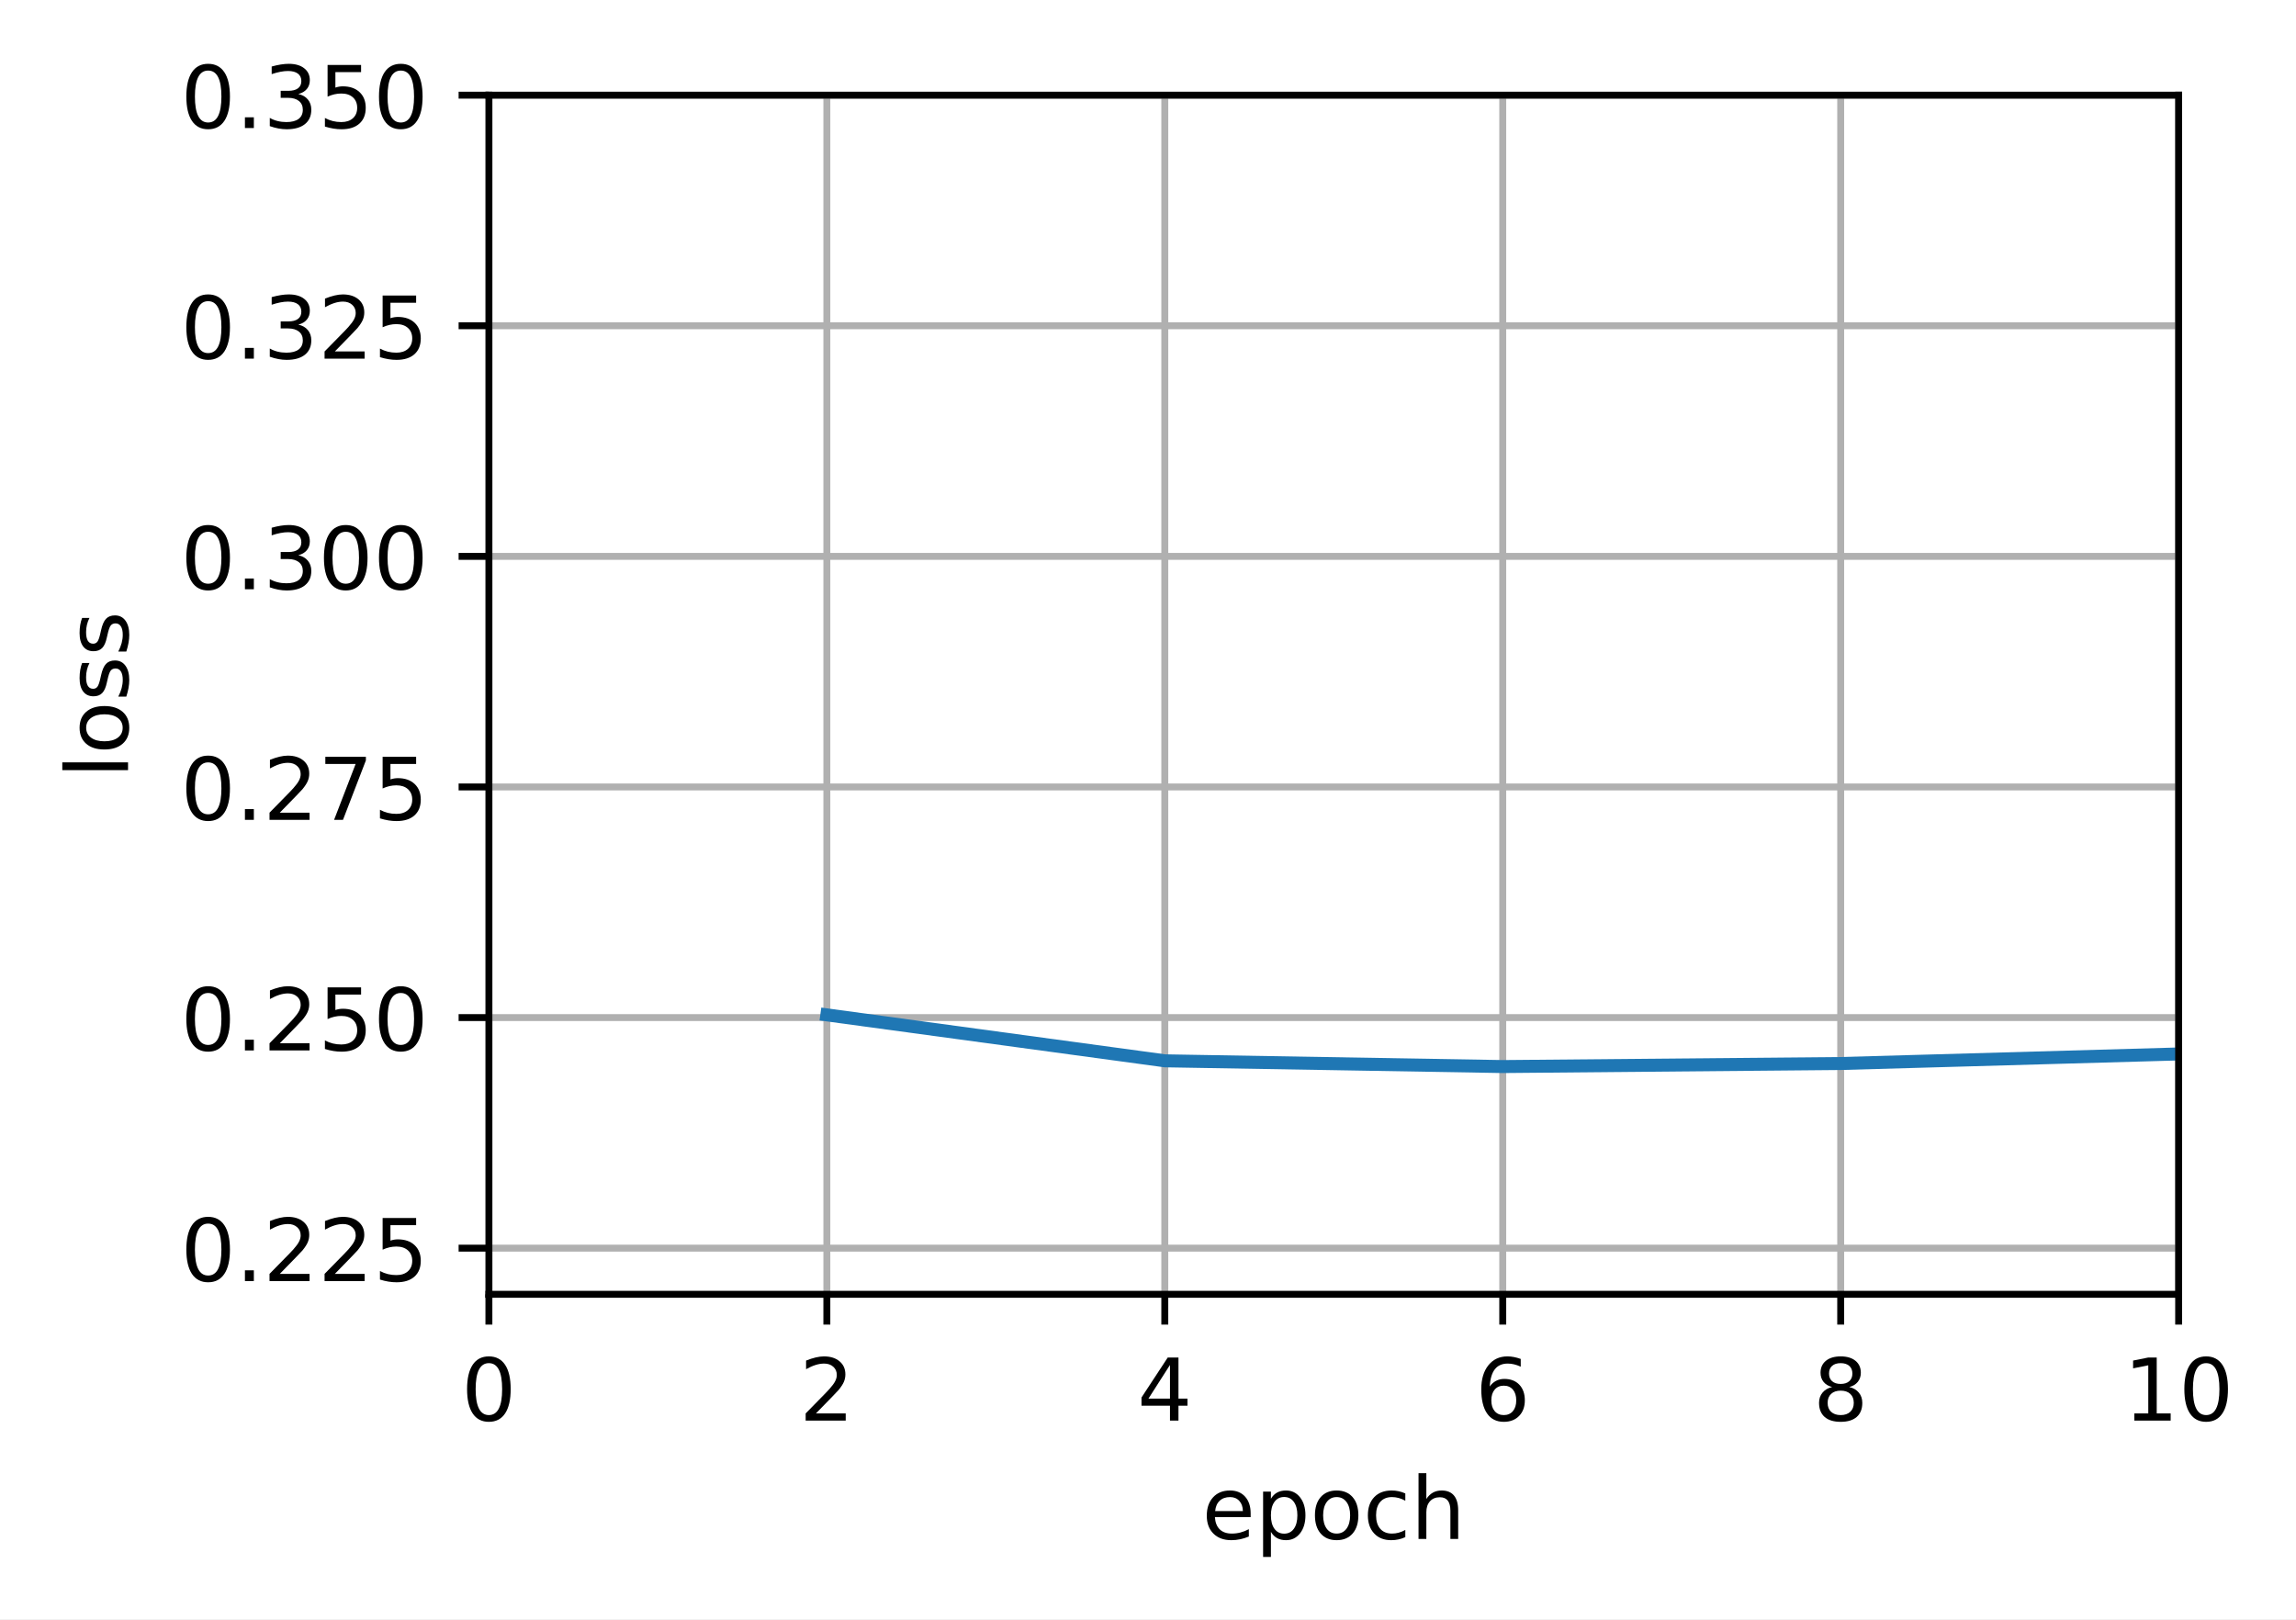
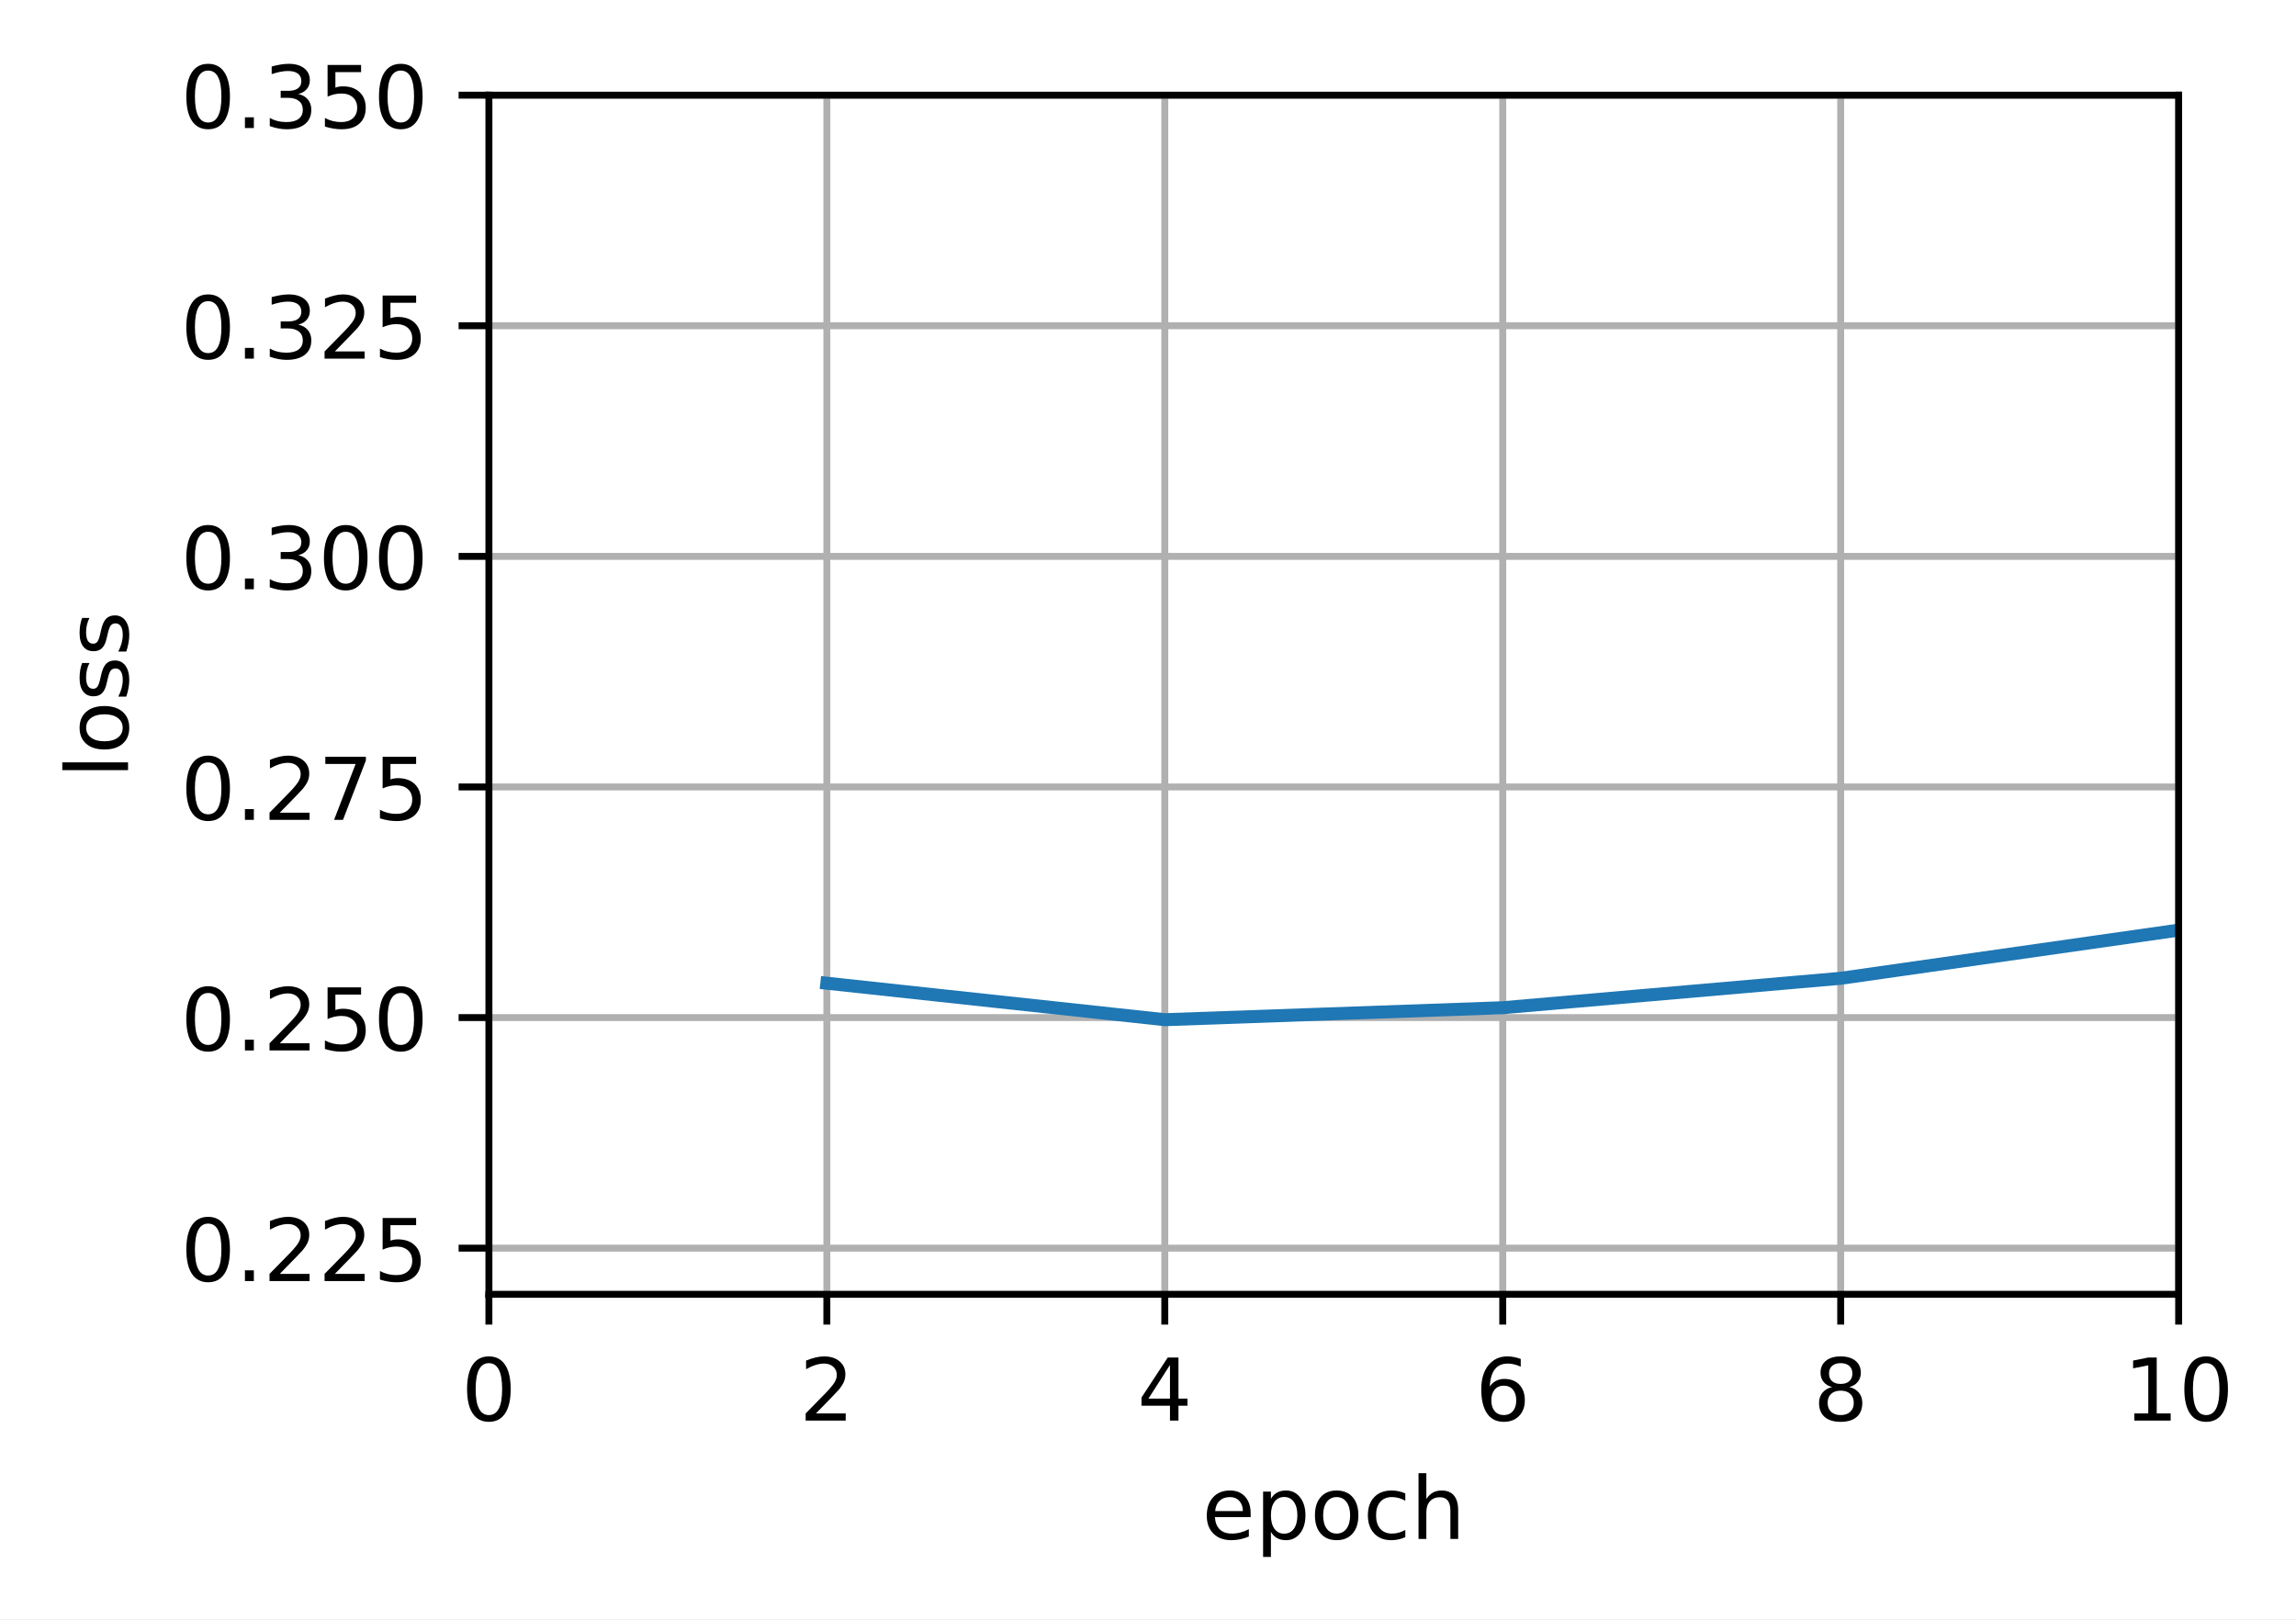
<svg xmlns="http://www.w3.org/2000/svg" xmlns:xlink="http://www.w3.org/1999/xlink" width="265.369pt" height="187.155pt" viewBox="0 0 265.369 187.155" version="1.1">
  <defs>
    <style type="text/css">*{stroke-linejoin: round; stroke-linecap: butt}</style>
  </defs>
  <g id="figure_1">
    <g id="patch_1">
      <path d="M -0 187.155  L 265.369 187.155  L 265.369 -0  L -0 -0  z " style="fill: #ffffff" />
    </g>
    <g id="axes_1">
      <g id="patch_2">
        <path d="M 56.506 149.599  L 251.806 149.599  L 251.806 10.999  L 56.506 10.999  z " style="fill: #ffffff" />
      </g>
      <g id="matplotlib.axis_1">
        <g id="xtick_1">
          <g id="line2d_1">
-             <path d="M 56.506 149.599  L 56.506 10.999  " clip-path="url(#p8aca3cde6e)" style="fill: none; stroke: #b0b0b0; stroke-width: 0.8; stroke-linecap: square" />
+             <path d="M 56.506 149.599  L 56.506 10.999  " clip-path="url(#p389237b53e)" style="fill: none; stroke: #b0b0b0; stroke-width: 0.8; stroke-linecap: square" />
          </g>
          <g id="line2d_2">
            <defs>
-               <path id="m758b4cd8fe" d="M 0 0  L 0 3.5  " style="stroke: #000000; stroke-width: 0.8" />
+               <path id="mca256e145e" d="M 0 0  L 0 3.5  " style="stroke: #000000; stroke-width: 0.8" />
            </defs>
            <g>
-               <use xlink:href="#m758b4cd8fe" x="56.506" y="149.599" style="stroke: #000000; stroke-width: 0.8" />
+               <use xlink:href="#mca256e145e" x="56.506" y="149.599" style="stroke: #000000; stroke-width: 0.8" />
            </g>
          </g>
          <g id="text_1">
            <g transform="translate(53.325 164.1977) scale(0.1 -0.1)">
              <defs>
                <path id="DejaVuSans-30" d="M 2034 4250  Q 1547 4250 1301 3770  Q 1056 3291 1056 2328  Q 1056 1369 1301 889  Q 1547 409 2034 409  Q 2525 409 2770 889  Q 3016 1369 3016 2328  Q 3016 3291 2770 3770  Q 2525 4250 2034 4250  z M 2034 4750  Q 2819 4750 3233 4129  Q 3647 3509 3647 2328  Q 3647 1150 3233 529  Q 2819 -91 2034 -91  Q 1250 -91 836 529  Q 422 1150 422 2328  Q 422 3509 836 4129  Q 1250 4750 2034 4750  z " transform="scale(0.015625)" />
              </defs>
              <use xlink:href="#DejaVuSans-30" />
            </g>
          </g>
        </g>
        <g id="xtick_2">
          <g id="line2d_3">
-             <path d="M 95.566 149.599  L 95.566 10.999  " clip-path="url(#p8aca3cde6e)" style="fill: none; stroke: #b0b0b0; stroke-width: 0.8; stroke-linecap: square" />
+             <path d="M 95.566 149.599  L 95.566 10.999  " clip-path="url(#p389237b53e)" style="fill: none; stroke: #b0b0b0; stroke-width: 0.8; stroke-linecap: square" />
          </g>
          <g id="line2d_4">
            <g>
-               <use xlink:href="#m758b4cd8fe" x="95.566" y="149.599" style="stroke: #000000; stroke-width: 0.8" />
+               <use xlink:href="#mca256e145e" x="95.566" y="149.599" style="stroke: #000000; stroke-width: 0.8" />
            </g>
          </g>
          <g id="text_2">
            <g transform="translate(92.385 164.1977) scale(0.1 -0.1)">
              <defs>
                <path id="DejaVuSans-32" d="M 1228 531  L 3431 531  L 3431 0  L 469 0  L 469 531  Q 828 903 1448 1529  Q 2069 2156 2228 2338  Q 2531 2678 2651 2914  Q 2772 3150 2772 3378  Q 2772 3750 2511 3984  Q 2250 4219 1831 4219  Q 1534 4219 1204 4116  Q 875 4013 500 3803  L 500 4441  Q 881 4594 1212 4672  Q 1544 4750 1819 4750  Q 2544 4750 2975 4387  Q 3406 4025 3406 3419  Q 3406 3131 3298 2873  Q 3191 2616 2906 2266  Q 2828 2175 2409 1742  Q 1991 1309 1228 531  z " transform="scale(0.015625)" />
              </defs>
              <use xlink:href="#DejaVuSans-32" />
            </g>
          </g>
        </g>
        <g id="xtick_3">
          <g id="line2d_5">
-             <path d="M 134.626 149.599  L 134.626 10.999  " clip-path="url(#p8aca3cde6e)" style="fill: none; stroke: #b0b0b0; stroke-width: 0.8; stroke-linecap: square" />
+             <path d="M 134.626 149.599  L 134.626 10.999  " clip-path="url(#p389237b53e)" style="fill: none; stroke: #b0b0b0; stroke-width: 0.8; stroke-linecap: square" />
          </g>
          <g id="line2d_6">
            <g>
-               <use xlink:href="#m758b4cd8fe" x="134.626" y="149.599" style="stroke: #000000; stroke-width: 0.8" />
+               <use xlink:href="#mca256e145e" x="134.626" y="149.599" style="stroke: #000000; stroke-width: 0.8" />
            </g>
          </g>
          <g id="text_3">
            <g transform="translate(131.445 164.1977) scale(0.1 -0.1)">
              <defs>
                <path id="DejaVuSans-34" d="M 2419 4116  L 825 1625  L 2419 1625  L 2419 4116  z M 2253 4666  L 3047 4666  L 3047 1625  L 3713 1625  L 3713 1100  L 3047 1100  L 3047 0  L 2419 0  L 2419 1100  L 313 1100  L 313 1709  L 2253 4666  z " transform="scale(0.015625)" />
              </defs>
              <use xlink:href="#DejaVuSans-34" />
            </g>
          </g>
        </g>
        <g id="xtick_4">
          <g id="line2d_7">
-             <path d="M 173.686 149.599  L 173.686 10.999  " clip-path="url(#p8aca3cde6e)" style="fill: none; stroke: #b0b0b0; stroke-width: 0.8; stroke-linecap: square" />
+             <path d="M 173.686 149.599  L 173.686 10.999  " clip-path="url(#p389237b53e)" style="fill: none; stroke: #b0b0b0; stroke-width: 0.8; stroke-linecap: square" />
          </g>
          <g id="line2d_8">
            <g>
-               <use xlink:href="#m758b4cd8fe" x="173.686" y="149.599" style="stroke: #000000; stroke-width: 0.8" />
+               <use xlink:href="#mca256e145e" x="173.686" y="149.599" style="stroke: #000000; stroke-width: 0.8" />
            </g>
          </g>
          <g id="text_4">
            <g transform="translate(170.505 164.1977) scale(0.1 -0.1)">
              <defs>
                <path id="DejaVuSans-36" d="M 2113 2584  Q 1688 2584 1439 2293  Q 1191 2003 1191 1497  Q 1191 994 1439 701  Q 1688 409 2113 409  Q 2538 409 2786 701  Q 3034 994 3034 1497  Q 3034 2003 2786 2293  Q 2538 2584 2113 2584  z M 3366 4563  L 3366 3988  Q 3128 4100 2886 4159  Q 2644 4219 2406 4219  Q 1781 4219 1451 3797  Q 1122 3375 1075 2522  Q 1259 2794 1537 2939  Q 1816 3084 2150 3084  Q 2853 3084 3261 2657  Q 3669 2231 3669 1497  Q 3669 778 3244 343  Q 2819 -91 2113 -91  Q 1303 -91 875 529  Q 447 1150 447 2328  Q 447 3434 972 4092  Q 1497 4750 2381 4750  Q 2619 4750 2861 4703  Q 3103 4656 3366 4563  z " transform="scale(0.015625)" />
              </defs>
              <use xlink:href="#DejaVuSans-36" />
            </g>
          </g>
        </g>
        <g id="xtick_5">
          <g id="line2d_9">
-             <path d="M 212.746 149.599  L 212.746 10.999  " clip-path="url(#p8aca3cde6e)" style="fill: none; stroke: #b0b0b0; stroke-width: 0.8; stroke-linecap: square" />
+             <path d="M 212.746 149.599  L 212.746 10.999  " clip-path="url(#p389237b53e)" style="fill: none; stroke: #b0b0b0; stroke-width: 0.8; stroke-linecap: square" />
          </g>
          <g id="line2d_10">
            <g>
-               <use xlink:href="#m758b4cd8fe" x="212.746" y="149.599" style="stroke: #000000; stroke-width: 0.8" />
+               <use xlink:href="#mca256e145e" x="212.746" y="149.599" style="stroke: #000000; stroke-width: 0.8" />
            </g>
          </g>
          <g id="text_5">
            <g transform="translate(209.565 164.1977) scale(0.1 -0.1)">
              <defs>
                <path id="DejaVuSans-38" d="M 2034 2216  Q 1584 2216 1326 1975  Q 1069 1734 1069 1313  Q 1069 891 1326 650  Q 1584 409 2034 409  Q 2484 409 2743 651  Q 3003 894 3003 1313  Q 3003 1734 2745 1975  Q 2488 2216 2034 2216  z M 1403 2484  Q 997 2584 770 2862  Q 544 3141 544 3541  Q 544 4100 942 4425  Q 1341 4750 2034 4750  Q 2731 4750 3128 4425  Q 3525 4100 3525 3541  Q 3525 3141 3298 2862  Q 3072 2584 2669 2484  Q 3125 2378 3379 2068  Q 3634 1759 3634 1313  Q 3634 634 3220 271  Q 2806 -91 2034 -91  Q 1263 -91 848 271  Q 434 634 434 1313  Q 434 1759 690 2068  Q 947 2378 1403 2484  z M 1172 3481  Q 1172 3119 1398 2916  Q 1625 2713 2034 2713  Q 2441 2713 2670 2916  Q 2900 3119 2900 3481  Q 2900 3844 2670 4047  Q 2441 4250 2034 4250  Q 1625 4250 1398 4047  Q 1172 3844 1172 3481  z " transform="scale(0.015625)" />
              </defs>
              <use xlink:href="#DejaVuSans-38" />
            </g>
          </g>
        </g>
        <g id="xtick_6">
          <g id="line2d_11">
-             <path d="M 251.806 149.599  L 251.806 10.999  " clip-path="url(#p8aca3cde6e)" style="fill: none; stroke: #b0b0b0; stroke-width: 0.8; stroke-linecap: square" />
+             <path d="M 251.806 149.599  L 251.806 10.999  " clip-path="url(#p389237b53e)" style="fill: none; stroke: #b0b0b0; stroke-width: 0.8; stroke-linecap: square" />
          </g>
          <g id="line2d_12">
            <g>
-               <use xlink:href="#m758b4cd8fe" x="251.806" y="149.599" style="stroke: #000000; stroke-width: 0.8" />
+               <use xlink:href="#mca256e145e" x="251.806" y="149.599" style="stroke: #000000; stroke-width: 0.8" />
            </g>
          </g>
          <g id="text_6">
            <g transform="translate(245.4437 164.1977) scale(0.1 -0.1)">
              <defs>
                <path id="DejaVuSans-31" d="M 794 531  L 1825 531  L 1825 4091  L 703 3866  L 703 4441  L 1819 4666  L 2450 4666  L 2450 531  L 3481 531  L 3481 0  L 794 0  L 794 531  z " transform="scale(0.015625)" />
              </defs>
              <use xlink:href="#DejaVuSans-31" />
              <use xlink:href="#DejaVuSans-30" x="63.623" />
            </g>
          </g>
        </g>
        <g id="text_7">
          <g transform="translate(138.9281 177.8758) scale(0.1 -0.1)">
            <defs>
              <path id="DejaVuSans-65" d="M 3597 1894  L 3597 1613  L 953 1613  Q 991 1019 1311 708  Q 1631 397 2203 397  Q 2534 397 2845 478  Q 3156 559 3463 722  L 3463 178  Q 3153 47 2828 -22  Q 2503 -91 2169 -91  Q 1331 -91 842 396  Q 353 884 353 1716  Q 353 2575 817 3079  Q 1281 3584 2069 3584  Q 2775 3584 3186 3129  Q 3597 2675 3597 1894  z M 3022 2063  Q 3016 2534 2758 2815  Q 2500 3097 2075 3097  Q 1594 3097 1305 2825  Q 1016 2553 972 2059  L 3022 2063  z " transform="scale(0.015625)" />
              <path id="DejaVuSans-70" d="M 1159 525  L 1159 -1331  L 581 -1331  L 581 3500  L 1159 3500  L 1159 2969  Q 1341 3281 1617 3432  Q 1894 3584 2278 3584  Q 2916 3584 3314 3078  Q 3713 2572 3713 1747  Q 3713 922 3314 415  Q 2916 -91 2278 -91  Q 1894 -91 1617 61  Q 1341 213 1159 525  z M 3116 1747  Q 3116 2381 2855 2742  Q 2594 3103 2138 3103  Q 1681 3103 1420 2742  Q 1159 2381 1159 1747  Q 1159 1113 1420 752  Q 1681 391 2138 391  Q 2594 391 2855 752  Q 3116 1113 3116 1747  z " transform="scale(0.015625)" />
              <path id="DejaVuSans-6f" d="M 1959 3097  Q 1497 3097 1228 2736  Q 959 2375 959 1747  Q 959 1119 1226 758  Q 1494 397 1959 397  Q 2419 397 2687 759  Q 2956 1122 2956 1747  Q 2956 2369 2687 2733  Q 2419 3097 1959 3097  z M 1959 3584  Q 2709 3584 3137 3096  Q 3566 2609 3566 1747  Q 3566 888 3137 398  Q 2709 -91 1959 -91  Q 1206 -91 779 398  Q 353 888 353 1747  Q 353 2609 779 3096  Q 1206 3584 1959 3584  z " transform="scale(0.015625)" />
              <path id="DejaVuSans-63" d="M 3122 3366  L 3122 2828  Q 2878 2963 2633 3030  Q 2388 3097 2138 3097  Q 1578 3097 1268 2742  Q 959 2388 959 1747  Q 959 1106 1268 751  Q 1578 397 2138 397  Q 2388 397 2633 464  Q 2878 531 3122 666  L 3122 134  Q 2881 22 2623 -34  Q 2366 -91 2075 -91  Q 1284 -91 818 406  Q 353 903 353 1747  Q 353 2603 823 3093  Q 1294 3584 2113 3584  Q 2378 3584 2631 3529  Q 2884 3475 3122 3366  z " transform="scale(0.015625)" />
              <path id="DejaVuSans-68" d="M 3513 2113  L 3513 0  L 2938 0  L 2938 2094  Q 2938 2591 2744 2837  Q 2550 3084 2163 3084  Q 1697 3084 1428 2787  Q 1159 2491 1159 1978  L 1159 0  L 581 0  L 581 4863  L 1159 4863  L 1159 2956  Q 1366 3272 1645 3428  Q 1925 3584 2291 3584  Q 2894 3584 3203 3211  Q 3513 2838 3513 2113  z " transform="scale(0.015625)" />
            </defs>
            <use xlink:href="#DejaVuSans-65" />
            <use xlink:href="#DejaVuSans-70" x="61.523" />
            <use xlink:href="#DejaVuSans-6f" x="125" />
            <use xlink:href="#DejaVuSans-63" x="186.182" />
            <use xlink:href="#DejaVuSans-68" x="241.162" />
          </g>
        </g>
      </g>
      <g id="matplotlib.axis_2">
        <g id="ytick_1">
          <g id="line2d_13">
-             <path d="M 56.506 144.268  L 251.806 144.268  " clip-path="url(#p8aca3cde6e)" style="fill: none; stroke: #b0b0b0; stroke-width: 0.8; stroke-linecap: square" />
+             <path d="M 56.506 144.268  L 251.806 144.268  " clip-path="url(#p389237b53e)" style="fill: none; stroke: #b0b0b0; stroke-width: 0.8; stroke-linecap: square" />
          </g>
          <g id="line2d_14">
            <defs>
-               <path id="mece5b7154a" d="M 0 0  L -3.5 0  " style="stroke: #000000; stroke-width: 0.8" />
+               <path id="me5a665e32c" d="M 0 0  L -3.5 0  " style="stroke: #000000; stroke-width: 0.8" />
            </defs>
            <g>
-               <use xlink:href="#mece5b7154a" x="56.506" y="144.268" style="stroke: #000000; stroke-width: 0.8" />
+               <use xlink:href="#me5a665e32c" x="56.506" y="144.268" style="stroke: #000000; stroke-width: 0.8" />
            </g>
          </g>
          <g id="text_8">
            <g transform="translate(20.87813 148.0677) scale(0.1 -0.1)">
              <defs>
                <path id="DejaVuSans-2e" d="M 684 794  L 1344 794  L 1344 0  L 684 0  L 684 794  z " transform="scale(0.015625)" />
                <path id="DejaVuSans-35" d="M 691 4666  L 3169 4666  L 3169 4134  L 1269 4134  L 1269 2991  Q 1406 3038 1543 3061  Q 1681 3084 1819 3084  Q 2600 3084 3056 2656  Q 3513 2228 3513 1497  Q 3513 744 3044 326  Q 2575 -91 1722 -91  Q 1428 -91 1123 -41  Q 819 9 494 109  L 494 744  Q 775 591 1075 516  Q 1375 441 1709 441  Q 2250 441 2565 725  Q 2881 1009 2881 1497  Q 2881 1984 2565 2268  Q 2250 2553 1709 2553  Q 1456 2553 1204 2497  Q 953 2441 691 2322  L 691 4666  z " transform="scale(0.015625)" />
              </defs>
              <use xlink:href="#DejaVuSans-30" />
              <use xlink:href="#DejaVuSans-2e" x="63.623" />
              <use xlink:href="#DejaVuSans-32" x="95.41" />
              <use xlink:href="#DejaVuSans-32" x="159.033" />
              <use xlink:href="#DejaVuSans-35" x="222.656" />
            </g>
          </g>
        </g>
        <g id="ytick_2">
          <g id="line2d_15">
-             <path d="M 56.506 117.615  L 251.806 117.615  " clip-path="url(#p8aca3cde6e)" style="fill: none; stroke: #b0b0b0; stroke-width: 0.8; stroke-linecap: square" />
+             <path d="M 56.506 117.615  L 251.806 117.615  " clip-path="url(#p389237b53e)" style="fill: none; stroke: #b0b0b0; stroke-width: 0.8; stroke-linecap: square" />
          </g>
          <g id="line2d_16">
            <g>
-               <use xlink:href="#mece5b7154a" x="56.506" y="117.615" style="stroke: #000000; stroke-width: 0.8" />
+               <use xlink:href="#me5a665e32c" x="56.506" y="117.615" style="stroke: #000000; stroke-width: 0.8" />
            </g>
          </g>
          <g id="text_9">
            <g transform="translate(20.87813 121.4138) scale(0.1 -0.1)">
              <use xlink:href="#DejaVuSans-30" />
              <use xlink:href="#DejaVuSans-2e" x="63.623" />
              <use xlink:href="#DejaVuSans-32" x="95.41" />
              <use xlink:href="#DejaVuSans-35" x="159.033" />
              <use xlink:href="#DejaVuSans-30" x="222.656" />
            </g>
          </g>
        </g>
        <g id="ytick_3">
          <g id="line2d_17">
-             <path d="M 56.506 90.961  L 251.806 90.961  " clip-path="url(#p8aca3cde6e)" style="fill: none; stroke: #b0b0b0; stroke-width: 0.8; stroke-linecap: square" />
+             <path d="M 56.506 90.961  L 251.806 90.961  " clip-path="url(#p389237b53e)" style="fill: none; stroke: #b0b0b0; stroke-width: 0.8; stroke-linecap: square" />
          </g>
          <g id="line2d_18">
            <g>
-               <use xlink:href="#mece5b7154a" x="56.506" y="90.961" style="stroke: #000000; stroke-width: 0.8" />
+               <use xlink:href="#me5a665e32c" x="56.506" y="90.961" style="stroke: #000000; stroke-width: 0.8" />
            </g>
          </g>
          <g id="text_10">
            <g transform="translate(20.87813 94.75998) scale(0.1 -0.1)">
              <defs>
                <path id="DejaVuSans-37" d="M 525 4666  L 3525 4666  L 3525 4397  L 1831 0  L 1172 0  L 2766 4134  L 525 4134  L 525 4666  z " transform="scale(0.015625)" />
              </defs>
              <use xlink:href="#DejaVuSans-30" />
              <use xlink:href="#DejaVuSans-2e" x="63.623" />
              <use xlink:href="#DejaVuSans-32" x="95.41" />
              <use xlink:href="#DejaVuSans-37" x="159.033" />
              <use xlink:href="#DejaVuSans-35" x="222.656" />
            </g>
          </g>
        </g>
        <g id="ytick_4">
          <g id="line2d_19">
-             <path d="M 56.506 64.307  L 251.806 64.307  " clip-path="url(#p8aca3cde6e)" style="fill: none; stroke: #b0b0b0; stroke-width: 0.8; stroke-linecap: square" />
+             <path d="M 56.506 64.307  L 251.806 64.307  " clip-path="url(#p389237b53e)" style="fill: none; stroke: #b0b0b0; stroke-width: 0.8; stroke-linecap: square" />
          </g>
          <g id="line2d_20">
            <g>
-               <use xlink:href="#mece5b7154a" x="56.506" y="64.307" style="stroke: #000000; stroke-width: 0.8" />
+               <use xlink:href="#me5a665e32c" x="56.506" y="64.307" style="stroke: #000000; stroke-width: 0.8" />
            </g>
          </g>
          <g id="text_11">
            <g transform="translate(20.87813 68.10613) scale(0.1 -0.1)">
              <defs>
                <path id="DejaVuSans-33" d="M 2597 2516  Q 3050 2419 3304 2112  Q 3559 1806 3559 1356  Q 3559 666 3084 287  Q 2609 -91 1734 -91  Q 1441 -91 1130 -33  Q 819 25 488 141  L 488 750  Q 750 597 1062 519  Q 1375 441 1716 441  Q 2309 441 2620 675  Q 2931 909 2931 1356  Q 2931 1769 2642 2001  Q 2353 2234 1838 2234  L 1294 2234  L 1294 2753  L 1863 2753  Q 2328 2753 2575 2939  Q 2822 3125 2822 3475  Q 2822 3834 2567 4026  Q 2313 4219 1838 4219  Q 1578 4219 1281 4162  Q 984 4106 628 3988  L 628 4550  Q 988 4650 1302 4700  Q 1616 4750 1894 4750  Q 2613 4750 3031 4423  Q 3450 4097 3450 3541  Q 3450 3153 3228 2886  Q 3006 2619 2597 2516  z " transform="scale(0.015625)" />
              </defs>
              <use xlink:href="#DejaVuSans-30" />
              <use xlink:href="#DejaVuSans-2e" x="63.623" />
              <use xlink:href="#DejaVuSans-33" x="95.41" />
              <use xlink:href="#DejaVuSans-30" x="159.033" />
              <use xlink:href="#DejaVuSans-30" x="222.656" />
            </g>
          </g>
        </g>
        <g id="ytick_5">
          <g id="line2d_21">
-             <path d="M 56.506 37.653  L 251.806 37.653  " clip-path="url(#p8aca3cde6e)" style="fill: none; stroke: #b0b0b0; stroke-width: 0.8; stroke-linecap: square" />
+             <path d="M 56.506 37.653  L 251.806 37.653  " clip-path="url(#p389237b53e)" style="fill: none; stroke: #b0b0b0; stroke-width: 0.8; stroke-linecap: square" />
          </g>
          <g id="line2d_22">
            <g>
-               <use xlink:href="#mece5b7154a" x="56.506" y="37.653" style="stroke: #000000; stroke-width: 0.8" />
+               <use xlink:href="#me5a665e32c" x="56.506" y="37.653" style="stroke: #000000; stroke-width: 0.8" />
            </g>
          </g>
          <g id="text_12">
            <g transform="translate(20.87813 41.45228) scale(0.1 -0.1)">
              <use xlink:href="#DejaVuSans-30" />
              <use xlink:href="#DejaVuSans-2e" x="63.623" />
              <use xlink:href="#DejaVuSans-33" x="95.41" />
              <use xlink:href="#DejaVuSans-32" x="159.033" />
              <use xlink:href="#DejaVuSans-35" x="222.656" />
            </g>
          </g>
        </g>
        <g id="ytick_6">
          <g id="line2d_23">
-             <path d="M 56.506 10.999  L 251.806 10.999  " clip-path="url(#p8aca3cde6e)" style="fill: none; stroke: #b0b0b0; stroke-width: 0.8; stroke-linecap: square" />
+             <path d="M 56.506 10.999  L 251.806 10.999  " clip-path="url(#p389237b53e)" style="fill: none; stroke: #b0b0b0; stroke-width: 0.8; stroke-linecap: square" />
          </g>
          <g id="line2d_24">
            <g>
-               <use xlink:href="#mece5b7154a" x="56.506" y="10.999" style="stroke: #000000; stroke-width: 0.8" />
+               <use xlink:href="#me5a665e32c" x="56.506" y="10.999" style="stroke: #000000; stroke-width: 0.8" />
            </g>
          </g>
          <g id="text_13">
            <g transform="translate(20.87813 14.79844) scale(0.1 -0.1)">
              <use xlink:href="#DejaVuSans-30" />
              <use xlink:href="#DejaVuSans-2e" x="63.623" />
              <use xlink:href="#DejaVuSans-33" x="95.41" />
              <use xlink:href="#DejaVuSans-35" x="159.033" />
              <use xlink:href="#DejaVuSans-30" x="222.656" />
            </g>
          </g>
        </g>
        <g id="text_14">
          <g transform="translate(14.79844 89.95703) rotate(-90) scale(0.1 -0.1)">
            <defs>
              <path id="DejaVuSans-6c" d="M 603 4863  L 1178 4863  L 1178 0  L 603 0  L 603 4863  z " transform="scale(0.015625)" />
              <path id="DejaVuSans-73" d="M 2834 3397  L 2834 2853  Q 2591 2978 2328 3040  Q 2066 3103 1784 3103  Q 1356 3103 1142 2972  Q 928 2841 928 2578  Q 928 2378 1081 2264  Q 1234 2150 1697 2047  L 1894 2003  Q 2506 1872 2764 1633  Q 3022 1394 3022 966  Q 3022 478 2636 193  Q 2250 -91 1575 -91  Q 1294 -91 989 -36  Q 684 19 347 128  L 347 722  Q 666 556 975 473  Q 1284 391 1588 391  Q 1994 391 2212 530  Q 2431 669 2431 922  Q 2431 1156 2273 1281  Q 2116 1406 1581 1522  L 1381 1569  Q 847 1681 609 1914  Q 372 2147 372 2553  Q 372 3047 722 3315  Q 1072 3584 1716 3584  Q 2034 3584 2315 3537  Q 2597 3491 2834 3397  z " transform="scale(0.015625)" />
            </defs>
            <use xlink:href="#DejaVuSans-6c" />
            <use xlink:href="#DejaVuSans-6f" x="27.783" />
            <use xlink:href="#DejaVuSans-73" x="88.965" />
            <use xlink:href="#DejaVuSans-73" x="141.064" />
          </g>
        </g>
      </g>
      <g id="line2d_25">
-         <path d="M 95.566 117.302  L 134.626 122.612  L 173.686 123.276  L 212.746 122.924  L 251.806 121.819  " clip-path="url(#p8aca3cde6e)" style="fill: none; stroke: #1f77b4; stroke-width: 1.5; stroke-linecap: square" />
+         <path d="M 95.566 113.642  L 134.626 117.86  L 173.686 116.476  L 212.746 113.075  L 251.806 107.505  " clip-path="url(#p389237b53e)" style="fill: none; stroke: #1f77b4; stroke-width: 1.5; stroke-linecap: square" />
      </g>
      <g id="patch_3">
        <path d="M 56.506 149.599  L 56.506 10.999  " style="fill: none; stroke: #000000; stroke-width: 0.8; stroke-linejoin: miter; stroke-linecap: square" />
      </g>
      <g id="patch_4">
        <path d="M 251.806 149.599  L 251.806 10.999  " style="fill: none; stroke: #000000; stroke-width: 0.8; stroke-linejoin: miter; stroke-linecap: square" />
      </g>
      <g id="patch_5">
        <path d="M 56.506 149.599  L 251.806 149.599  " style="fill: none; stroke: #000000; stroke-width: 0.8; stroke-linejoin: miter; stroke-linecap: square" />
      </g>
      <g id="patch_6">
        <path d="M 56.506 10.999  L 251.806 10.999  " style="fill: none; stroke: #000000; stroke-width: 0.8; stroke-linejoin: miter; stroke-linecap: square" />
      </g>
    </g>
  </g>
  <defs>
-     <clipPath id="p8aca3cde6e">
+     <clipPath id="p389237b53e">
      <rect x="56.506" y="10.999" width="195.3" height="138.6" />
    </clipPath>
  </defs>
</svg>
